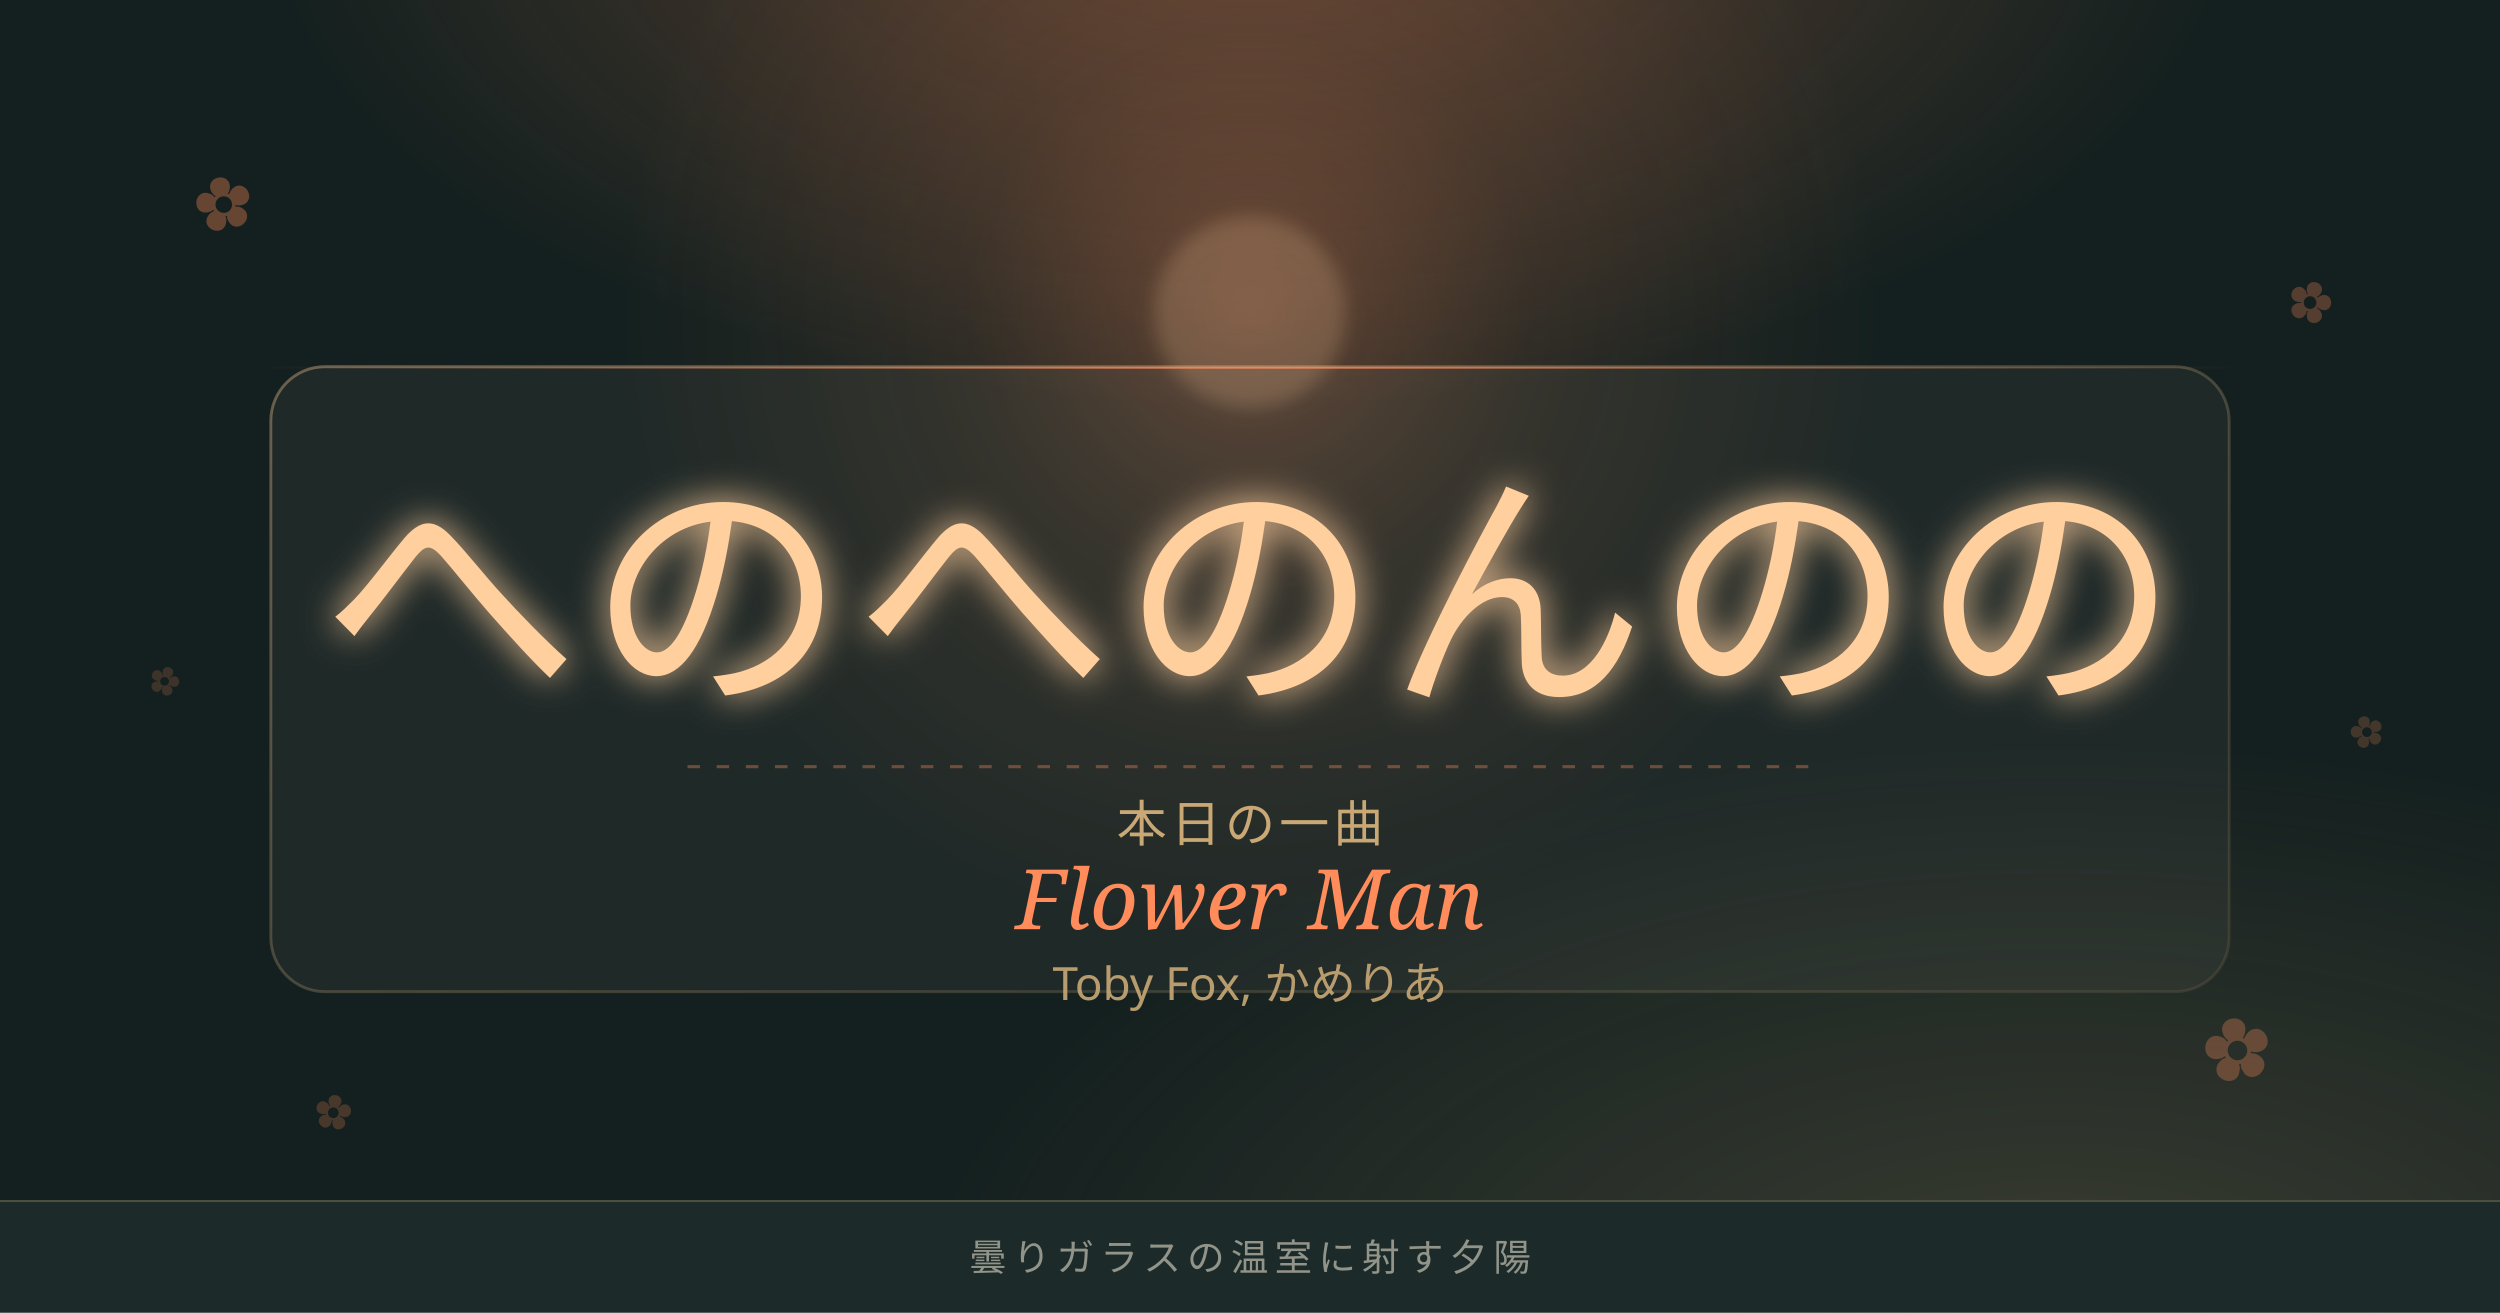
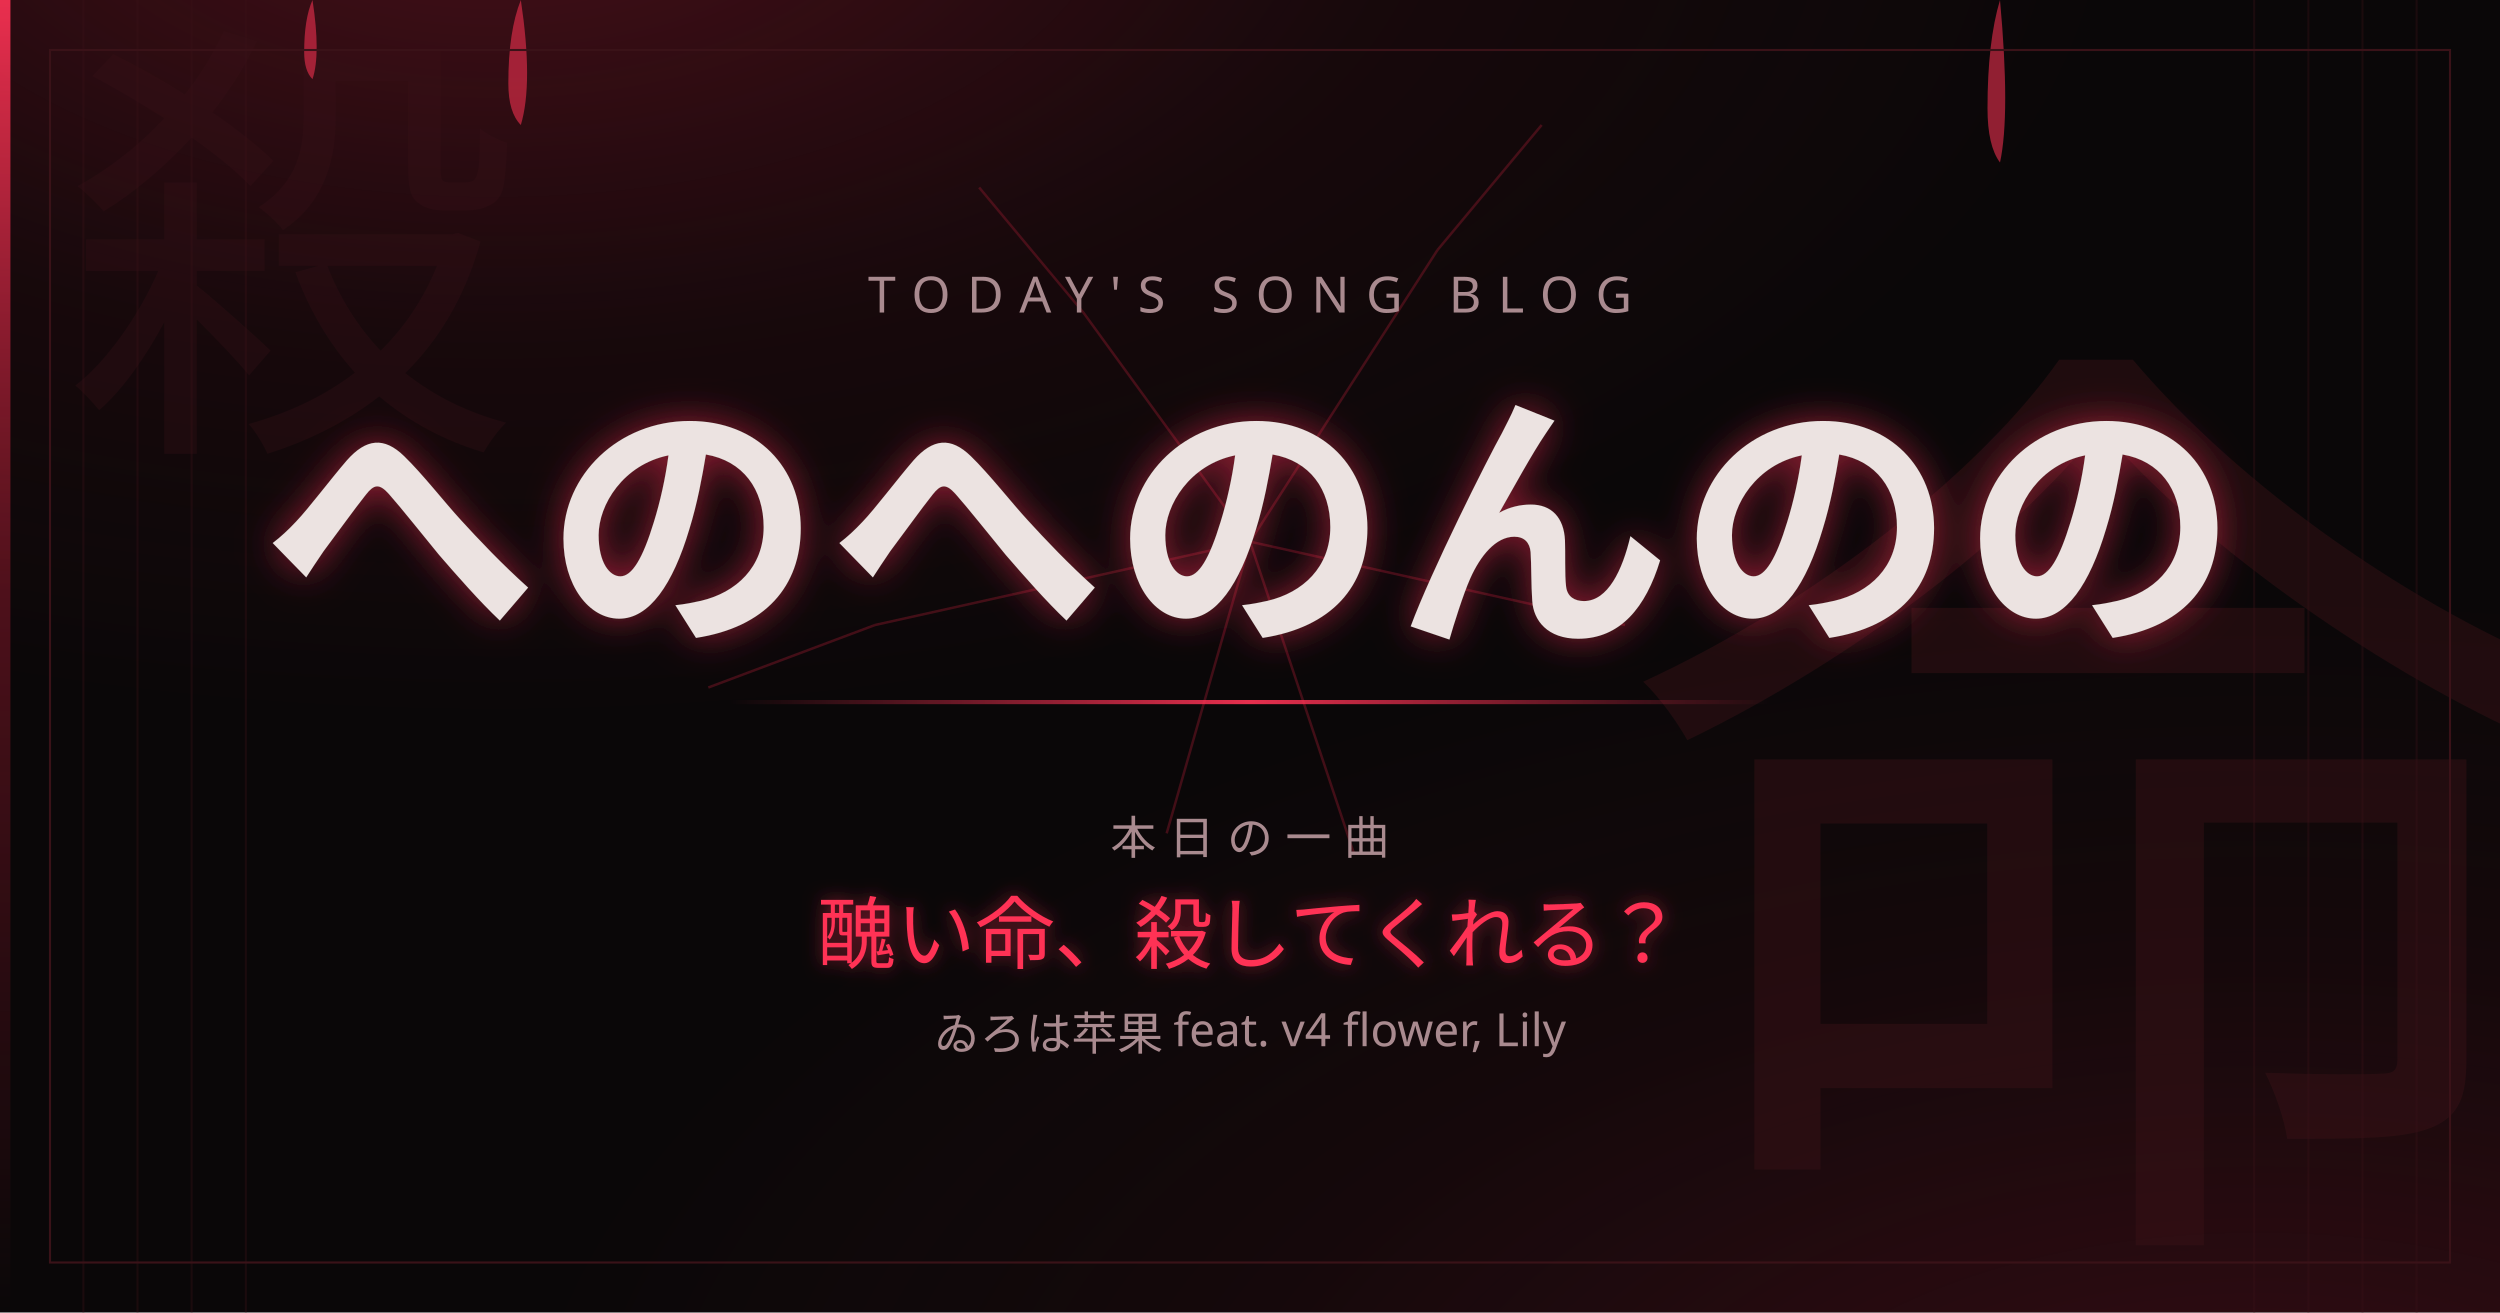
<svg xmlns="http://www.w3.org/2000/svg" width="1200" height="630" viewBox="0 0 1200 630">
  <defs>
-     <radialGradient id="topGlow" cx="50%" cy="-8%" r="65%">
-       <stop offset="0%" stop-color="#ff8c5a" stop-opacity="0.32" />
-       <stop offset="60%" stop-color="#ff8c5a" stop-opacity="0" />
+     <radialGradient id="glowTL" cx="20%" cy="-10%" r="65%">
+       <stop offset="0%" stop-color="#7a1626" stop-opacity="0.55" />
+       <stop offset="55%" stop-color="#7a1626" stop-opacity="0.12" />
+       <stop offset="100%" stop-color="#7a1626" stop-opacity="0" />
    </radialGradient>
-     <radialGradient id="sandGlow" cx="82%" cy="102%" r="65%">
-       <stop offset="0%" stop-color="#c9a876" stop-opacity="0.22" />
-       <stop offset="70%" stop-color="#c9a876" stop-opacity="0" />
+     <radialGradient id="glowBR" cx="90%" cy="115%" r="70%">
+       <stop offset="0%" stop-color="#7a1626" stop-opacity="0.4" />
+       <stop offset="60%" stop-color="#7a1626" stop-opacity="0.1" />
+       <stop offset="100%" stop-color="#7a1626" stop-opacity="0" />
    </radialGradient>
-     <radialGradient id="sunGlow" cx="50%" cy="50%" r="50%">
-       <stop offset="0%" stop-color="#ff8c5a" stop-opacity="0.30" />
-       <stop offset="45%" stop-color="#ff8c5a" stop-opacity="0.10" />
-       <stop offset="100%" stop-color="#ff8c5a" stop-opacity="0" />
-     </radialGradient>
-     <linearGradient id="lineGrad" x1="0%" y1="0%" x2="100%" y2="0%">
-       <stop offset="0%" stop-color="#ff8c5a" stop-opacity="0" />
-       <stop offset="50%" stop-color="#ff8c5a" stop-opacity="0.75" />
-       <stop offset="100%" stop-color="#ff8c5a" stop-opacity="0" />
+     <linearGradient id="leftBar" x1="0" y1="0" x2="0" y2="1">
+       <stop offset="0%" stop-color="#ff3355" stop-opacity="0.9" />
+       <stop offset="45%" stop-color="#7a1626" stop-opacity="0.6" />
+       <stop offset="100%" stop-color="#7a1626" stop-opacity="0" />
    </linearGradient>
-     <linearGradient id="panelStroke" x1="0%" y1="0%" x2="100%" y2="100%">
-       <stop offset="0%" stop-color="#ffcf9e" stop-opacity="0.35" />
-       <stop offset="100%" stop-color="#c9a876" stop-opacity="0.12" />
+     <linearGradient id="underline" x1="0" y1="0" x2="1" y2="0">
+       <stop offset="0%" stop-color="#ff3355" stop-opacity="0" />
+       <stop offset="50%" stop-color="#ff3355" stop-opacity="0.9" />
+       <stop offset="100%" stop-color="#ff3355" stop-opacity="0" />
    </linearGradient>
    <filter id="glow" x="-60%" y="-60%" width="220%" height="220%">
      <feGaussianBlur stdDeviation="9" result="blur" />
+       <feFlood flood-color="#ff3355" flood-opacity="0.55" result="color" />
+       <feComposite in="color" in2="blur" operator="in" result="glow" />
      <feMerge>
-         <feMergeNode in="blur" />
+         <feMergeNode in="glow" />
        <feMergeNode in="SourceGraphic" />
      </feMerge>
    </filter>
-     <filter id="softblur" x="-50%" y="-50%" width="200%" height="200%">
-       <feGaussianBlur stdDeviation="4" />
+     <filter id="softGlow" x="-60%" y="-60%" width="220%" height="220%">
+       <feGaussianBlur stdDeviation="4" result="blur" />
+       <feFlood flood-color="#ff3355" flood-opacity="0.5" result="color" />
+       <feComposite in="color" in2="blur" operator="in" result="glow" />
+       <feMerge>
+         <feMergeNode in="glow" />
+         <feMergeNode in="SourceGraphic" />
+       </feMerge>
    </filter>
  </defs>
-   <rect x="0" y="0" width="1200" height="630" fill="#14201f" />
-   <rect x="0" y="0" width="1200" height="630" fill="url(#topGlow)" />
-   <rect x="0" y="0" width="1200" height="630" fill="url(#sandGlow)" />
-   <circle cx="600" cy="150" r="300" fill="url(#sunGlow)" />
-   <circle cx="600" cy="150" r="46" fill="#ffcf9e" opacity="0.20" filter="url(#softblur)" />
-   <g fill="#ff8c5a">
-     <text x="96" y="112" font-size="34" opacity="0.35" transform="rotate(-12 96 112)">✿</text>
-     <text x="1096" y="150" font-size="26" opacity="0.28" transform="rotate(18 1096 150)">✿</text>
-     <text x="150" y="540" font-size="22" opacity="0.22" transform="rotate(8 150 540)">✿</text>
-     <text x="1060" y="520" font-size="40" opacity="0.30" transform="rotate(-10 1060 520)">✿</text>
-     <text x="70" y="330" font-size="18" opacity="0.18" transform="rotate(20 70 330)">✿</text>
-     <text x="1130" y="360" font-size="20" opacity="0.20" transform="rotate(-16 1130 360)">✿</text>
+   <rect x="0" y="0" width="1200" height="630" fill="#0a0708" />
+   <rect x="0" y="0" width="1200" height="630" fill="url(#glowTL)" />
+   <rect x="0" y="0" width="1200" height="630" fill="url(#glowBR)" />
+   <text x="1010" y="560" font-family="serif" font-size="460" fill="#3a1218" fill-opacity="0.45" text-anchor="middle">命</text>
+   <text x="140" y="200" font-family="serif" font-size="220" fill="#3a1218" fill-opacity="0.3" text-anchor="middle">殺</text>
+   <g stroke="#3a1218" stroke-opacity="0.35" stroke-width="1">
+     <line x1="40" y1="0" x2="40" y2="630" />
+     <line x1="66" y1="0" x2="66" y2="630" />
+     <line x1="92" y1="0" x2="92" y2="630" />
+     <line x1="118" y1="0" x2="118" y2="630" />
+     <line x1="1082" y1="0" x2="1082" y2="630" />
+     <line x1="1108" y1="0" x2="1108" y2="630" />
+     <line x1="1134" y1="0" x2="1134" y2="630" />
+     <line x1="1160" y1="0" x2="1160" y2="630" />
  </g>
-   <rect x="130" y="176" width="940" height="300" rx="26" fill="rgba(242,234,217,0.05)" stroke="url(#panelStroke)" stroke-width="1.4" />
-   <rect x="130" y="176" width="940" height="1" fill="url(#lineGrad)" />
-   <text x="600" y="330" text-anchor="middle" font-family="serif" font-size="124" fill="#ffcf9e" filter="url(#glow)" letter-spacing="4">へのへのんのの</text>
-   <line x1="330" y1="368" x2="870" y2="368" stroke="#ff8c5a" stroke-opacity="0.35" stroke-width="1.5" stroke-dasharray="6 8" />
-   <text x="600" y="404" text-anchor="middle" font-family="sans-serif" font-size="24" fill="#c9a876" letter-spacing="2">本日の一曲</text>
-   <text x="600" y="446" text-anchor="middle" font-family="serif" font-size="40" fill="#ff8c5a" font-style="italic">Flower Man</text>
-   <text x="600" y="480" text-anchor="middle" font-family="sans-serif" font-size="22" fill="#c9a876" opacity="0.9">Toby Fox, かめりあ</text>
-   <rect x="0" y="576" width="1200" height="54" fill="#1c2b29" />
-   <rect x="0" y="576" width="1200" height="1" fill="#c9a876" opacity="0.28" />
-   <text x="600" y="610" text-anchor="middle" font-family="sans-serif" font-size="18" fill="#f2ead9" opacity="0.55" letter-spacing="3">曇りガラスの温室に射す夕陽</text>
+   <g stroke="#7a1626" stroke-opacity="0.5" stroke-width="1.2" fill="none">
+     <path d="M 600 260 L 520 150 M 600 260 L 690 120 M 600 260 L 420 300 M 600 260 L 780 300 M 600 260 L 560 400 M 600 260 L 650 410" />
+     <path d="M 520 150 L 470 90 M 690 120 L 740 60 M 420 300 L 340 330" />
+   </g>
+   <g fill="#ff3355" fill-opacity="0.55">
+     <path d="M 250 0 q 6 40 0 60 q -6 -6 -6 -20 q 0 -25 6 -40 z" />
+     <path d="M 960 0 q 5 55 0 78 q -6 -8 -6 -26 q 0 -32 6 -52 z" />
+     <path d="M 150 0 q 4 26 0 38 q -4 -4 -4 -13 q 0 -16 4 -25 z" />
+   </g>
+   <rect x="0" y="0" width="5" height="630" fill="url(#leftBar)" />
+   <text x="600" y="150" font-family="sans-serif" font-size="24" letter-spacing="8" fill="#a98a8f" text-anchor="middle">TODAY'S SONG BLOG</text>
+   <text x="600" y="300" font-family="serif" font-size="132" font-weight="700" fill="#ece3e1" text-anchor="middle" filter="url(#glow)" letter-spacing="4">へのへのんのの</text>
+   <rect x="350" y="336" width="500" height="2" fill="url(#underline)" />
+   <text x="600" y="410" font-family="sans-serif" font-size="22" letter-spacing="6" fill="#a98a8f" text-anchor="middle">本日の一曲</text>
+   <text x="600" y="462" font-family="serif" font-size="38" fill="#ff3355" text-anchor="middle" filter="url(#softGlow)">醜い命、殺してくれる？</text>
+   <text x="600" y="504" font-family="sans-serif" font-size="22" fill="#a98a8f" text-anchor="middle">ゐろは苹果 feat. v4 flower, Lily</text>
+   <rect x="24" y="24" width="1152" height="582" fill="none" stroke="#3a1218" stroke-width="1" />
</svg>
